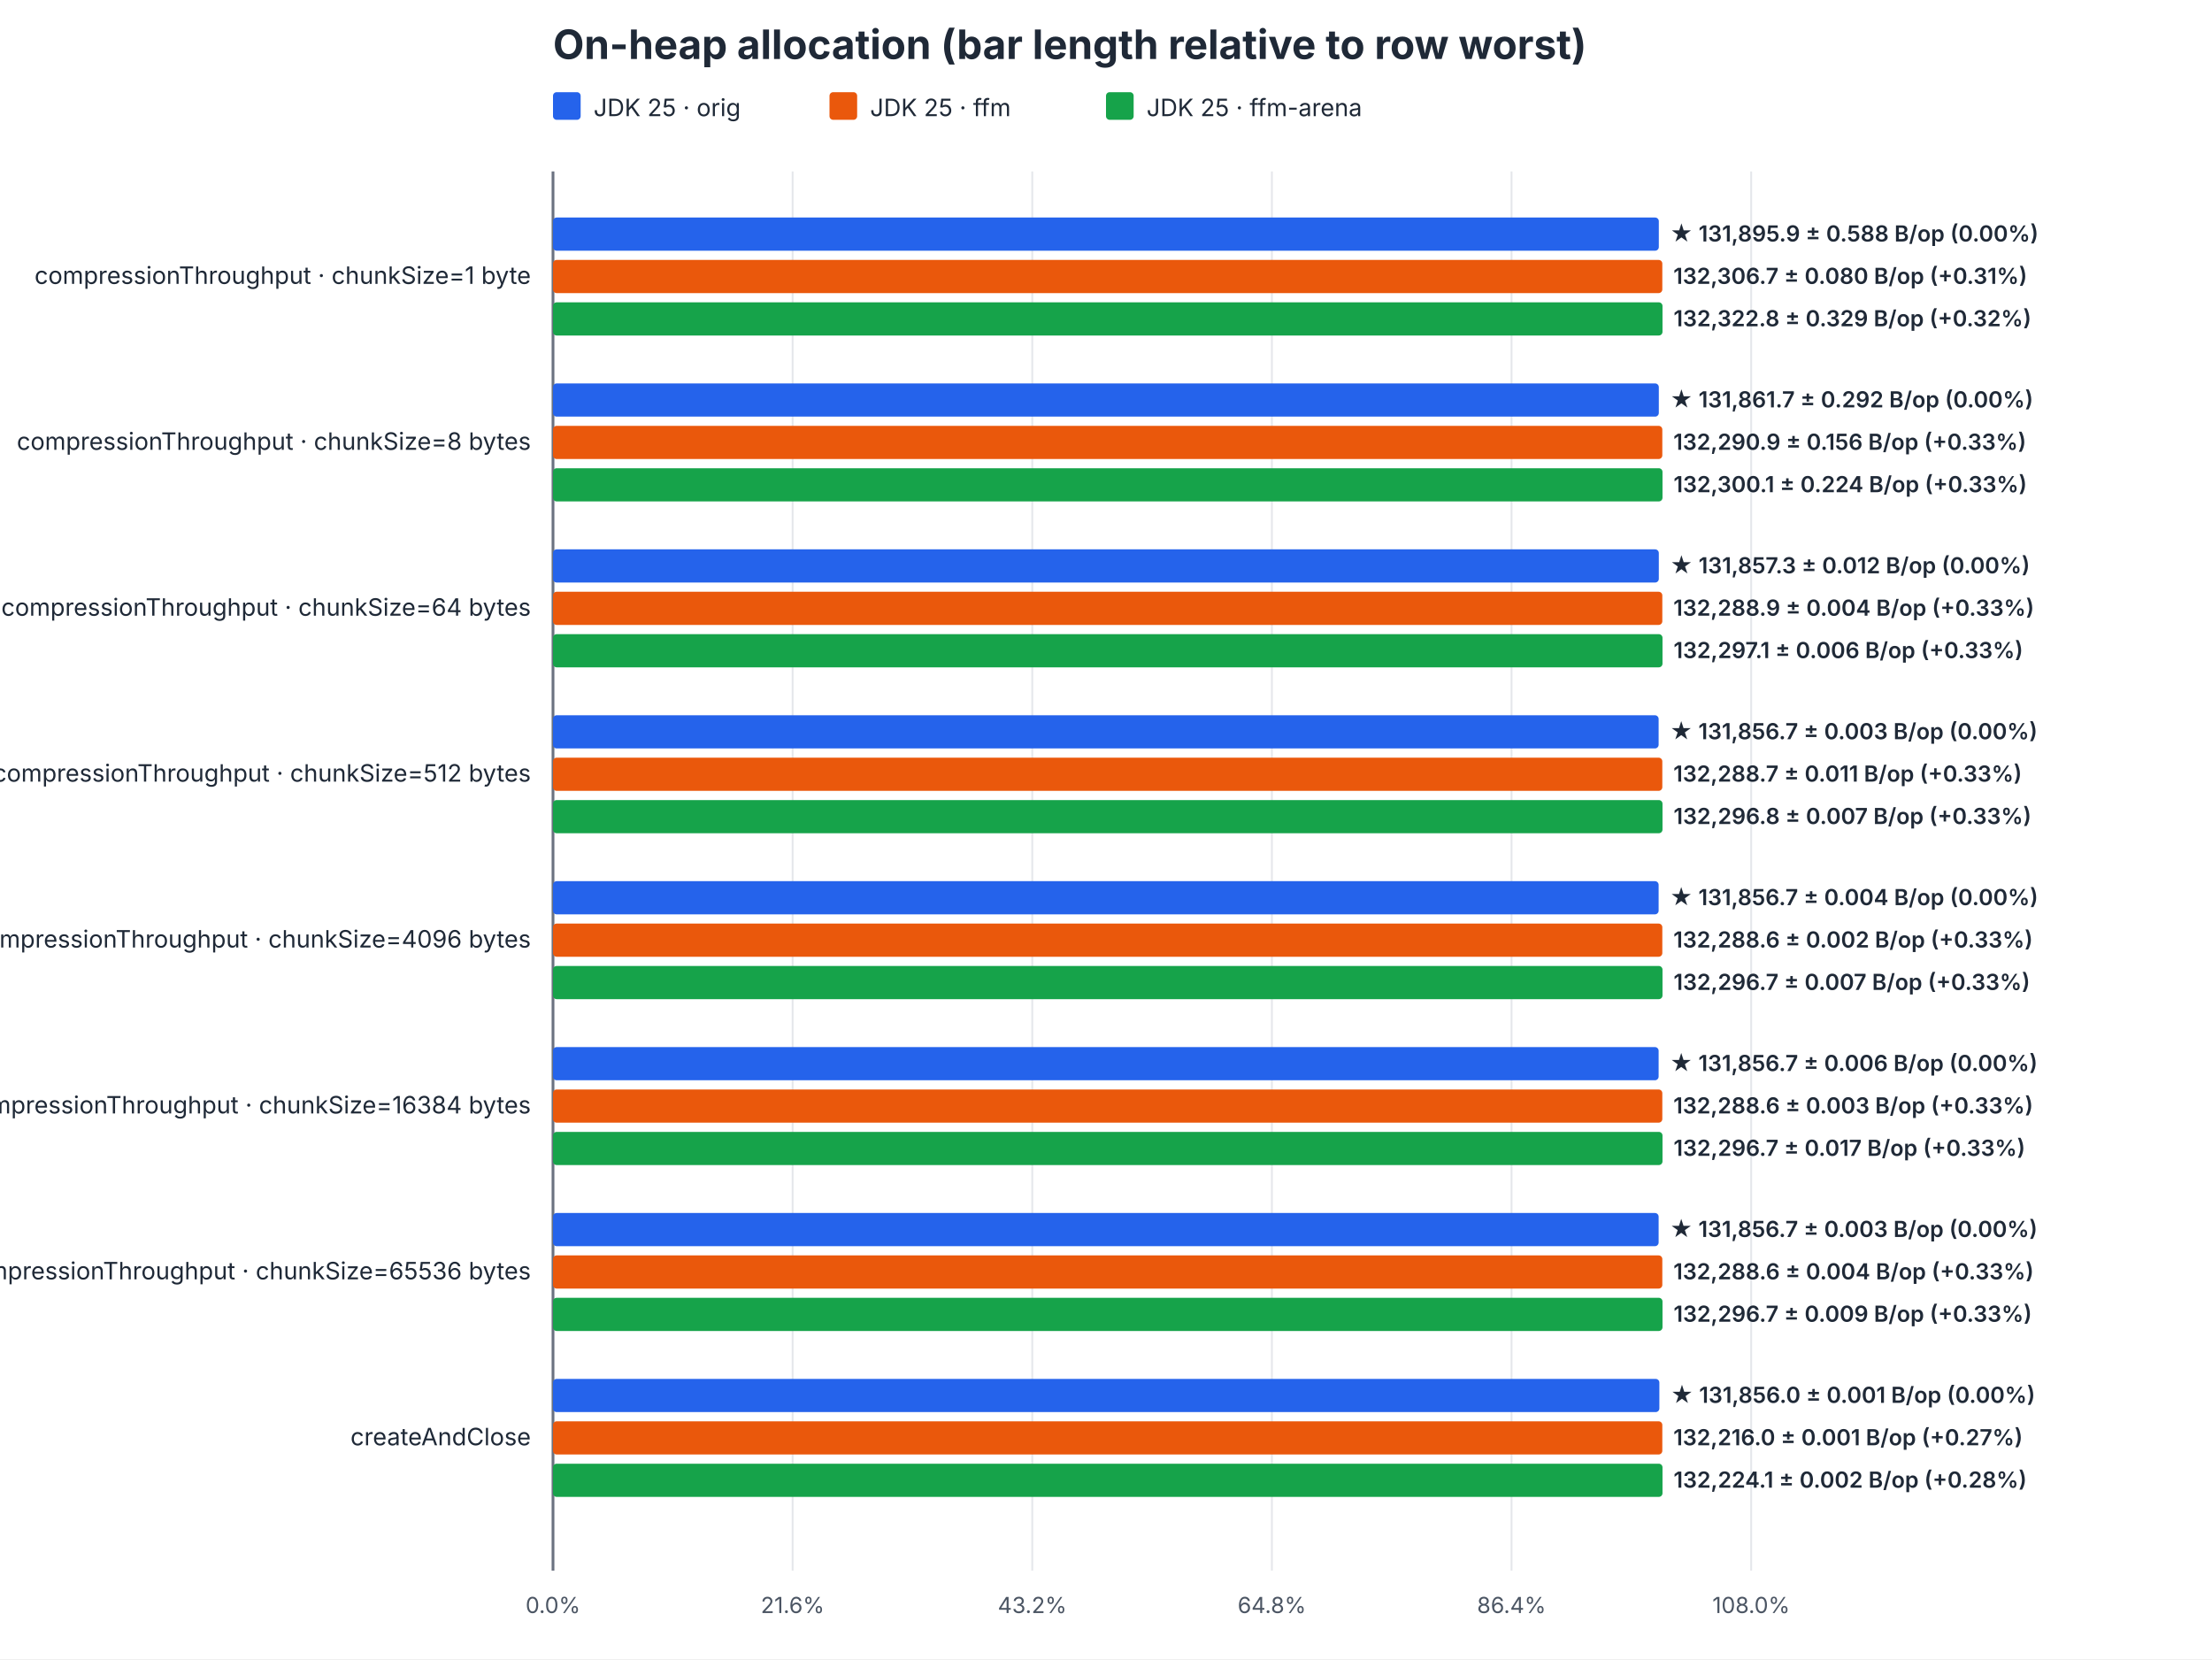
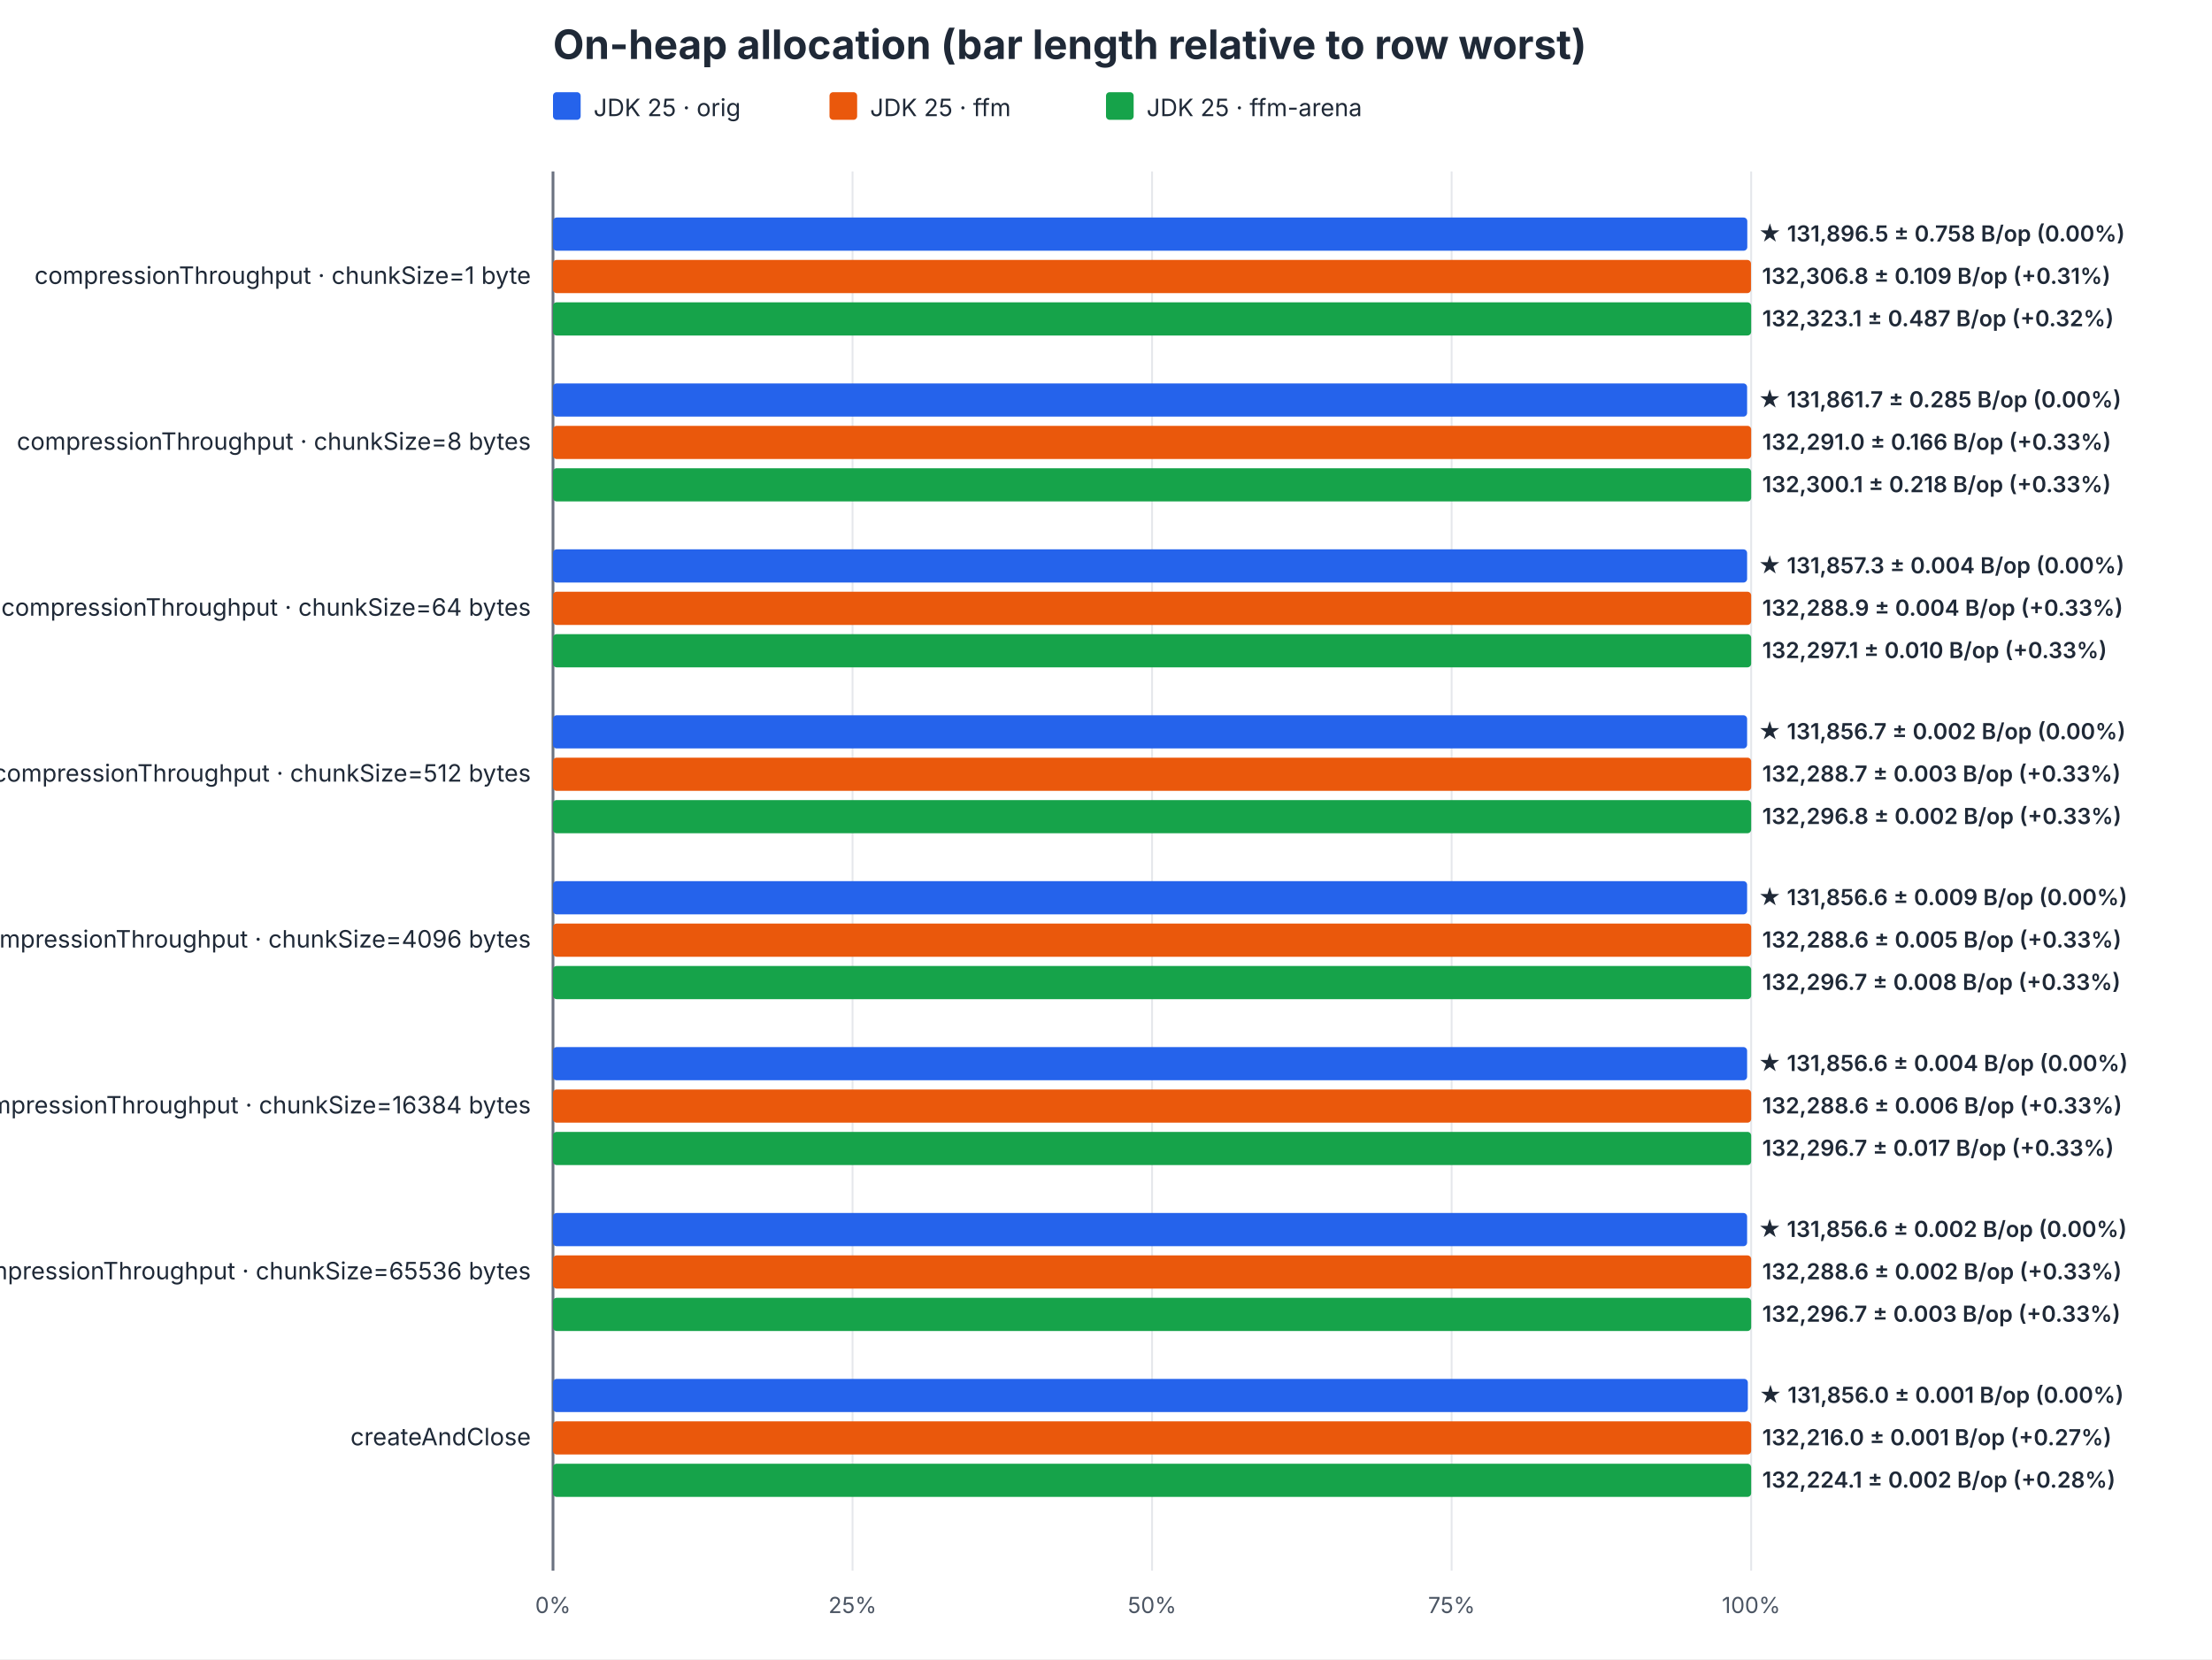
<svg xmlns="http://www.w3.org/2000/svg" width="1200" height="900" viewBox="0 0 1200 900">
  <rect width="100%" height="100%" fill="#ffffff" />
  <style>text{font-family:system-ui,-apple-system,sans-serif;fill:#1f2937}.title{font-size:22px;font-weight:700}.label{font-size:13px}.tick{font-size:12px;fill:#4b5563}.value{font-size:12px;font-weight:600}</style>
  <text x="300" y="32" class="title">On-heap allocation (bar length relative to row worst)</text>
  <rect x="300" y="50" width="15" height="15" rx="2" fill="#2563eb" />
  <text x="322" y="63" class="label">JDK 25 · orig</text>
  <rect x="450" y="50" width="15" height="15" rx="2" fill="#ea580c" />
  <text x="472" y="63" class="label">JDK 25 · ffm</text>
  <rect x="600" y="50" width="15" height="15" rx="2" fill="#16a34a" />
  <text x="622" y="63" class="label">JDK 25 · ffm-arena</text>
  <line x1="300.0" y1="93" x2="300.0" y2="852" stroke="#e5e7eb" />
-   <text x="300.0" y="875" text-anchor="middle" class="tick">0.0%</text>
-   <line x1="430.0" y1="93" x2="430.0" y2="852" stroke="#e5e7eb" />
-   <text x="430.0" y="875" text-anchor="middle" class="tick">21.6%</text>
-   <line x1="560.0" y1="93" x2="560.0" y2="852" stroke="#e5e7eb" />
-   <text x="560.0" y="875" text-anchor="middle" class="tick">43.2%</text>
-   <line x1="690.0" y1="93" x2="690.0" y2="852" stroke="#e5e7eb" />
-   <text x="690.0" y="875" text-anchor="middle" class="tick">64.8%</text>
-   <line x1="820.0" y1="93" x2="820.0" y2="852" stroke="#e5e7eb" />
-   <text x="820.0" y="875" text-anchor="middle" class="tick">86.4%</text>
+   <text x="300.0" y="875" text-anchor="middle" class="tick">0%</text>
+   <line x1="462.5" y1="93" x2="462.5" y2="852" stroke="#e5e7eb" />
+   <text x="462.5" y="875" text-anchor="middle" class="tick">25%</text>
+   <line x1="625.0" y1="93" x2="625.0" y2="852" stroke="#e5e7eb" />
+   <text x="625.0" y="875" text-anchor="middle" class="tick">50%</text>
+   <line x1="787.5" y1="93" x2="787.5" y2="852" stroke="#e5e7eb" />
+   <text x="787.5" y="875" text-anchor="middle" class="tick">75%</text>
  <line x1="950.0" y1="93" x2="950.0" y2="852" stroke="#e5e7eb" />
-   <text x="950.0" y="875" text-anchor="middle" class="tick">108.0%</text>
+   <text x="950.0" y="875" text-anchor="middle" class="tick">100%</text>
  <line x1="300.0" y1="93" x2="300.0" y2="852" stroke="#6b7280" stroke-width="1.5" />
  <text x="288" y="154.0" text-anchor="end" class="label">compressionThroughput · chunkSize=1 byte</text>
-   <rect x="300.0" y="118.0" width="599.9" height="18" rx="2" fill="#2563eb" />
-   <text x="905.9" y="131.0" text-anchor="start" class="value">★ 131,895.9 ± 0.588 B/op (0.00%)</text>
-   <rect x="300.0" y="141.0" width="601.8" height="18" rx="2" fill="#ea580c" />
-   <text x="907.8" y="154.0" text-anchor="start" class="value">132,306.7 ± 0.080 B/op (+0.31%)</text>
-   <rect x="300.0" y="164.0" width="601.9" height="18" rx="2" fill="#16a34a" />
-   <text x="907.9" y="177.0" text-anchor="start" class="value">132,322.8 ± 0.329 B/op (+0.32%)</text>
+   <rect x="300.0" y="118.0" width="647.9" height="18" rx="2" fill="#2563eb" />
+   <text x="953.9" y="131.0" text-anchor="start" class="value">★ 131,896.5 ± 0.758 B/op (0.00%)</text>
+   <rect x="300.0" y="141.0" width="649.9" height="18" rx="2" fill="#ea580c" />
+   <text x="955.9" y="154.0" text-anchor="start" class="value">132,306.8 ± 0.109 B/op (+0.31%)</text>
+   <rect x="300.0" y="164.0" width="650.0" height="18" rx="2" fill="#16a34a" />
+   <text x="956.0" y="177.0" text-anchor="start" class="value">132,323.1 ± 0.487 B/op (+0.32%)</text>
  <text x="288" y="244.0" text-anchor="end" class="label">compressionThroughput · chunkSize=8 bytes</text>
-   <rect x="300.0" y="208.0" width="599.9" height="18" rx="2" fill="#2563eb" />
-   <text x="905.9" y="221.0" text-anchor="start" class="value">★ 131,861.7 ± 0.292 B/op (0.00%)</text>
-   <rect x="300.0" y="231.0" width="601.8" height="18" rx="2" fill="#ea580c" />
-   <text x="907.8" y="244.0" text-anchor="start" class="value">132,290.9 ± 0.156 B/op (+0.33%)</text>
-   <rect x="300.0" y="254.0" width="601.9" height="18" rx="2" fill="#16a34a" />
-   <text x="907.9" y="267.0" text-anchor="start" class="value">132,300.1 ± 0.224 B/op (+0.33%)</text>
+   <rect x="300.0" y="208.0" width="647.8" height="18" rx="2" fill="#2563eb" />
+   <text x="953.8" y="221.0" text-anchor="start" class="value">★ 131,861.7 ± 0.285 B/op (0.00%)</text>
+   <rect x="300.0" y="231.0" width="650.0" height="18" rx="2" fill="#ea580c" />
+   <text x="956.0" y="244.0" text-anchor="start" class="value">132,291.0 ± 0.166 B/op (+0.33%)</text>
+   <rect x="300.0" y="254.0" width="650.0" height="18" rx="2" fill="#16a34a" />
+   <text x="956.0" y="267.0" text-anchor="start" class="value">132,300.1 ± 0.218 B/op (+0.33%)</text>
  <text x="288" y="334.0" text-anchor="end" class="label">compressionThroughput · chunkSize=64 bytes</text>
-   <rect x="300.0" y="298.0" width="599.9" height="18" rx="2" fill="#2563eb" />
-   <text x="905.9" y="311.0" text-anchor="start" class="value">★ 131,857.3 ± 0.012 B/op (0.00%)</text>
-   <rect x="300.0" y="321.0" width="601.8" height="18" rx="2" fill="#ea580c" />
-   <text x="907.8" y="334.0" text-anchor="start" class="value">132,288.9 ± 0.004 B/op (+0.33%)</text>
-   <rect x="300.0" y="344.0" width="601.9" height="18" rx="2" fill="#16a34a" />
-   <text x="907.9" y="357.0" text-anchor="start" class="value">132,297.1 ± 0.006 B/op (+0.33%)</text>
+   <rect x="300.0" y="298.0" width="647.8" height="18" rx="2" fill="#2563eb" />
+   <text x="953.8" y="311.0" text-anchor="start" class="value">★ 131,857.3 ± 0.004 B/op (0.00%)</text>
+   <rect x="300.0" y="321.0" width="650.0" height="18" rx="2" fill="#ea580c" />
+   <text x="956.0" y="334.0" text-anchor="start" class="value">132,288.9 ± 0.004 B/op (+0.33%)</text>
+   <rect x="300.0" y="344.0" width="650.0" height="18" rx="2" fill="#16a34a" />
+   <text x="956.0" y="357.0" text-anchor="start" class="value">132,297.1 ± 0.010 B/op (+0.33%)</text>
  <text x="288" y="424.0" text-anchor="end" class="label">compressionThroughput · chunkSize=512 bytes</text>
-   <rect x="300.0" y="388.0" width="599.8" height="18" rx="2" fill="#2563eb" />
-   <text x="905.8" y="401.0" text-anchor="start" class="value">★ 131,856.7 ± 0.003 B/op (0.00%)</text>
-   <rect x="300.0" y="411.0" width="601.8" height="18" rx="2" fill="#ea580c" />
-   <text x="907.8" y="424.0" text-anchor="start" class="value">132,288.7 ± 0.011 B/op (+0.33%)</text>
-   <rect x="300.0" y="434.0" width="601.9" height="18" rx="2" fill="#16a34a" />
-   <text x="907.9" y="447.0" text-anchor="start" class="value">132,296.8 ± 0.007 B/op (+0.33%)</text>
+   <rect x="300.0" y="388.0" width="647.8" height="18" rx="2" fill="#2563eb" />
+   <text x="953.8" y="401.0" text-anchor="start" class="value">★ 131,856.7 ± 0.002 B/op (0.00%)</text>
+   <rect x="300.0" y="411.0" width="650.0" height="18" rx="2" fill="#ea580c" />
+   <text x="956.0" y="424.0" text-anchor="start" class="value">132,288.7 ± 0.003 B/op (+0.33%)</text>
+   <rect x="300.0" y="434.0" width="650.0" height="18" rx="2" fill="#16a34a" />
+   <text x="956.0" y="447.0" text-anchor="start" class="value">132,296.8 ± 0.002 B/op (+0.33%)</text>
  <text x="288" y="514.0" text-anchor="end" class="label">compressionThroughput · chunkSize=4096 bytes</text>
-   <rect x="300.0" y="478.0" width="599.8" height="18" rx="2" fill="#2563eb" />
-   <text x="905.8" y="491.0" text-anchor="start" class="value">★ 131,856.7 ± 0.004 B/op (0.00%)</text>
-   <rect x="300.0" y="501.0" width="601.8" height="18" rx="2" fill="#ea580c" />
-   <text x="907.8" y="514.0" text-anchor="start" class="value">132,288.6 ± 0.002 B/op (+0.33%)</text>
-   <rect x="300.0" y="524.0" width="601.9" height="18" rx="2" fill="#16a34a" />
-   <text x="907.9" y="537.0" text-anchor="start" class="value">132,296.7 ± 0.007 B/op (+0.33%)</text>
+   <rect x="300.0" y="478.0" width="647.8" height="18" rx="2" fill="#2563eb" />
+   <text x="953.8" y="491.0" text-anchor="start" class="value">★ 131,856.6 ± 0.009 B/op (0.00%)</text>
+   <rect x="300.0" y="501.0" width="650.0" height="18" rx="2" fill="#ea580c" />
+   <text x="956.0" y="514.0" text-anchor="start" class="value">132,288.6 ± 0.005 B/op (+0.33%)</text>
+   <rect x="300.0" y="524.0" width="650.0" height="18" rx="2" fill="#16a34a" />
+   <text x="956.0" y="537.0" text-anchor="start" class="value">132,296.7 ± 0.008 B/op (+0.33%)</text>
  <text x="288" y="604.0" text-anchor="end" class="label">compressionThroughput · chunkSize=16384 bytes</text>
-   <rect x="300.0" y="568.0" width="599.8" height="18" rx="2" fill="#2563eb" />
-   <text x="905.8" y="581.0" text-anchor="start" class="value">★ 131,856.7 ± 0.006 B/op (0.00%)</text>
-   <rect x="300.0" y="591.0" width="601.8" height="18" rx="2" fill="#ea580c" />
-   <text x="907.8" y="604.0" text-anchor="start" class="value">132,288.6 ± 0.003 B/op (+0.33%)</text>
-   <rect x="300.0" y="614.0" width="601.9" height="18" rx="2" fill="#16a34a" />
-   <text x="907.9" y="627.0" text-anchor="start" class="value">132,296.7 ± 0.017 B/op (+0.33%)</text>
+   <rect x="300.0" y="568.0" width="647.8" height="18" rx="2" fill="#2563eb" />
+   <text x="953.8" y="581.0" text-anchor="start" class="value">★ 131,856.6 ± 0.004 B/op (0.00%)</text>
+   <rect x="300.0" y="591.0" width="650.0" height="18" rx="2" fill="#ea580c" />
+   <text x="956.0" y="604.0" text-anchor="start" class="value">132,288.6 ± 0.006 B/op (+0.33%)</text>
+   <rect x="300.0" y="614.0" width="650.0" height="18" rx="2" fill="#16a34a" />
+   <text x="956.0" y="627.0" text-anchor="start" class="value">132,296.7 ± 0.017 B/op (+0.33%)</text>
  <text x="288" y="694.0" text-anchor="end" class="label">compressionThroughput · chunkSize=65536 bytes</text>
-   <rect x="300.0" y="658.0" width="599.8" height="18" rx="2" fill="#2563eb" />
-   <text x="905.8" y="671.0" text-anchor="start" class="value">★ 131,856.7 ± 0.003 B/op (0.00%)</text>
-   <rect x="300.0" y="681.0" width="601.8" height="18" rx="2" fill="#ea580c" />
-   <text x="907.8" y="694.0" text-anchor="start" class="value">132,288.6 ± 0.004 B/op (+0.33%)</text>
-   <rect x="300.0" y="704.0" width="601.9" height="18" rx="2" fill="#16a34a" />
-   <text x="907.9" y="717.0" text-anchor="start" class="value">132,296.7 ± 0.009 B/op (+0.33%)</text>
+   <rect x="300.0" y="658.0" width="647.8" height="18" rx="2" fill="#2563eb" />
+   <text x="953.8" y="671.0" text-anchor="start" class="value">★ 131,856.6 ± 0.002 B/op (0.00%)</text>
+   <rect x="300.0" y="681.0" width="650.0" height="18" rx="2" fill="#ea580c" />
+   <text x="956.0" y="694.0" text-anchor="start" class="value">132,288.6 ± 0.002 B/op (+0.33%)</text>
+   <rect x="300.0" y="704.0" width="650.0" height="18" rx="2" fill="#16a34a" />
+   <text x="956.0" y="717.0" text-anchor="start" class="value">132,296.7 ± 0.003 B/op (+0.33%)</text>
  <text x="288" y="784.0" text-anchor="end" class="label">createAndClose</text>
-   <rect x="300.0" y="748.0" width="600.2" height="18" rx="2" fill="#2563eb" />
-   <text x="906.2" y="761.0" text-anchor="start" class="value">★ 131,856.0 ± 0.001 B/op (0.00%)</text>
-   <rect x="300.0" y="771.0" width="601.8" height="18" rx="2" fill="#ea580c" />
-   <text x="907.8" y="784.0" text-anchor="start" class="value">132,216.0 ± 0.001 B/op (+0.27%)</text>
-   <rect x="300.0" y="794.0" width="601.9" height="18" rx="2" fill="#16a34a" />
-   <text x="907.9" y="807.0" text-anchor="start" class="value">132,224.1 ± 0.002 B/op (+0.28%)</text>
+   <rect x="300.0" y="748.0" width="648.2" height="18" rx="2" fill="#2563eb" />
+   <text x="954.2" y="761.0" text-anchor="start" class="value">★ 131,856.0 ± 0.001 B/op (0.00%)</text>
+   <rect x="300.0" y="771.0" width="650.0" height="18" rx="2" fill="#ea580c" />
+   <text x="956.0" y="784.0" text-anchor="start" class="value">132,216.0 ± 0.001 B/op (+0.27%)</text>
+   <rect x="300.0" y="794.0" width="650.0" height="18" rx="2" fill="#16a34a" />
+   <text x="956.0" y="807.0" text-anchor="start" class="value">132,224.1 ± 0.002 B/op (+0.28%)</text>
</svg>
